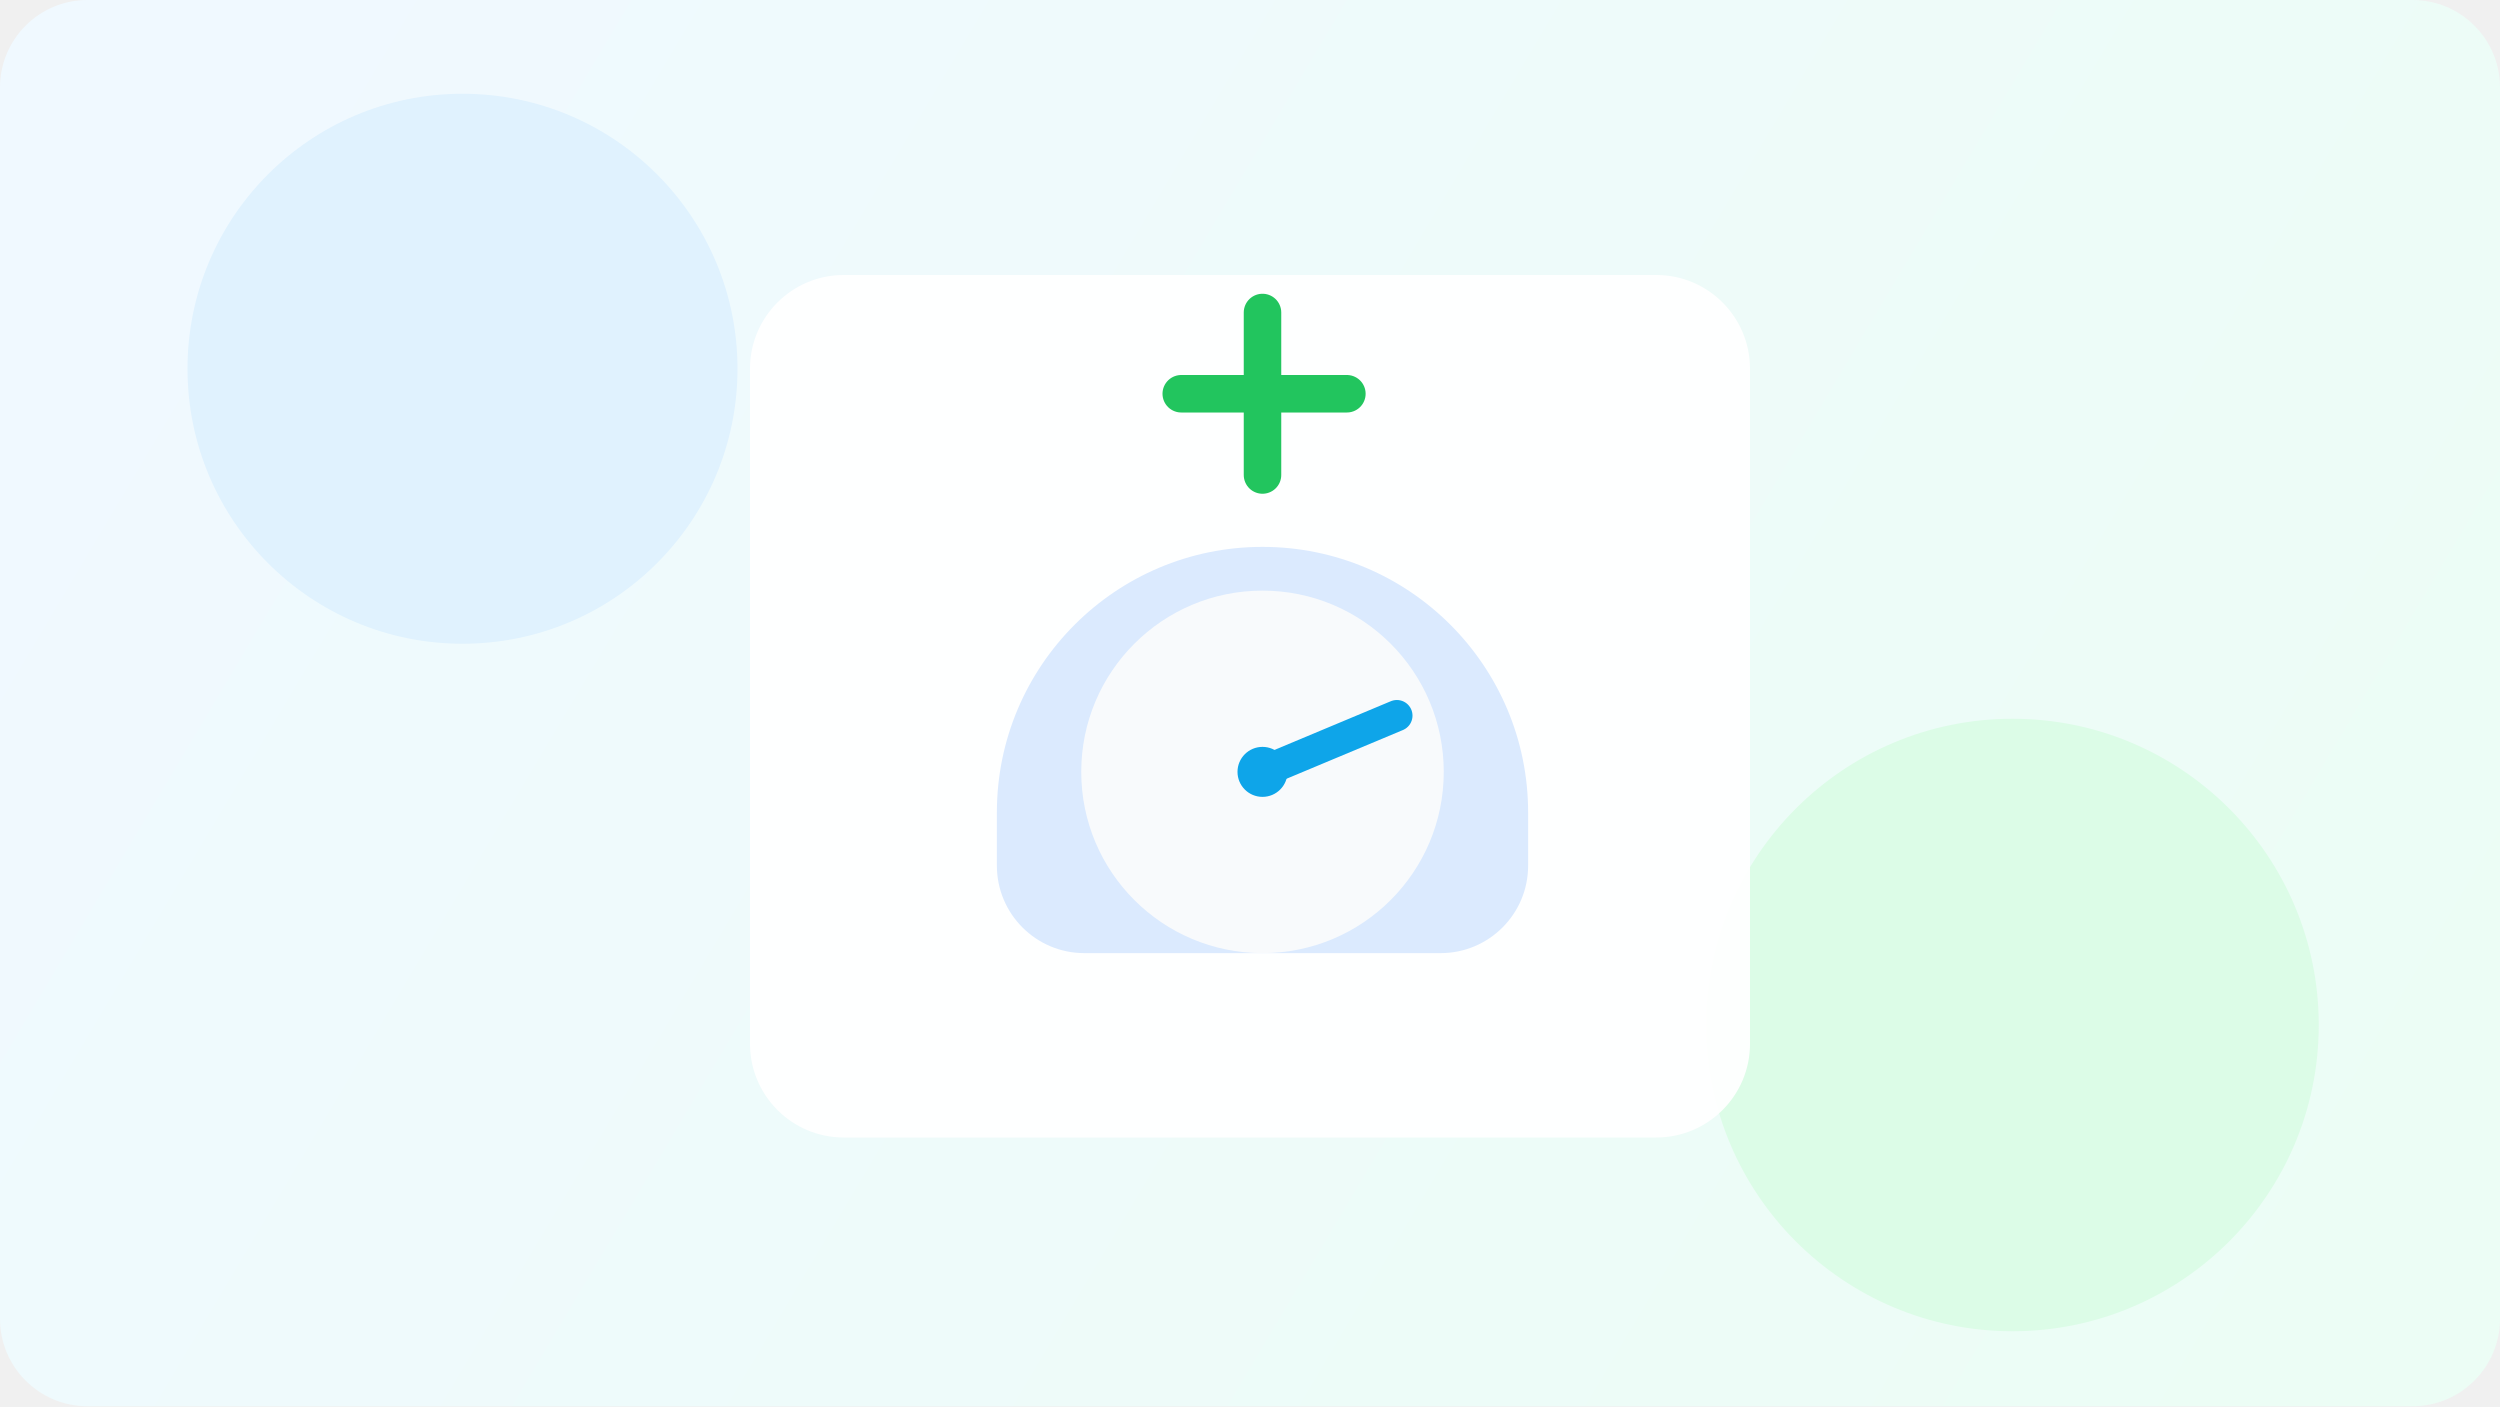
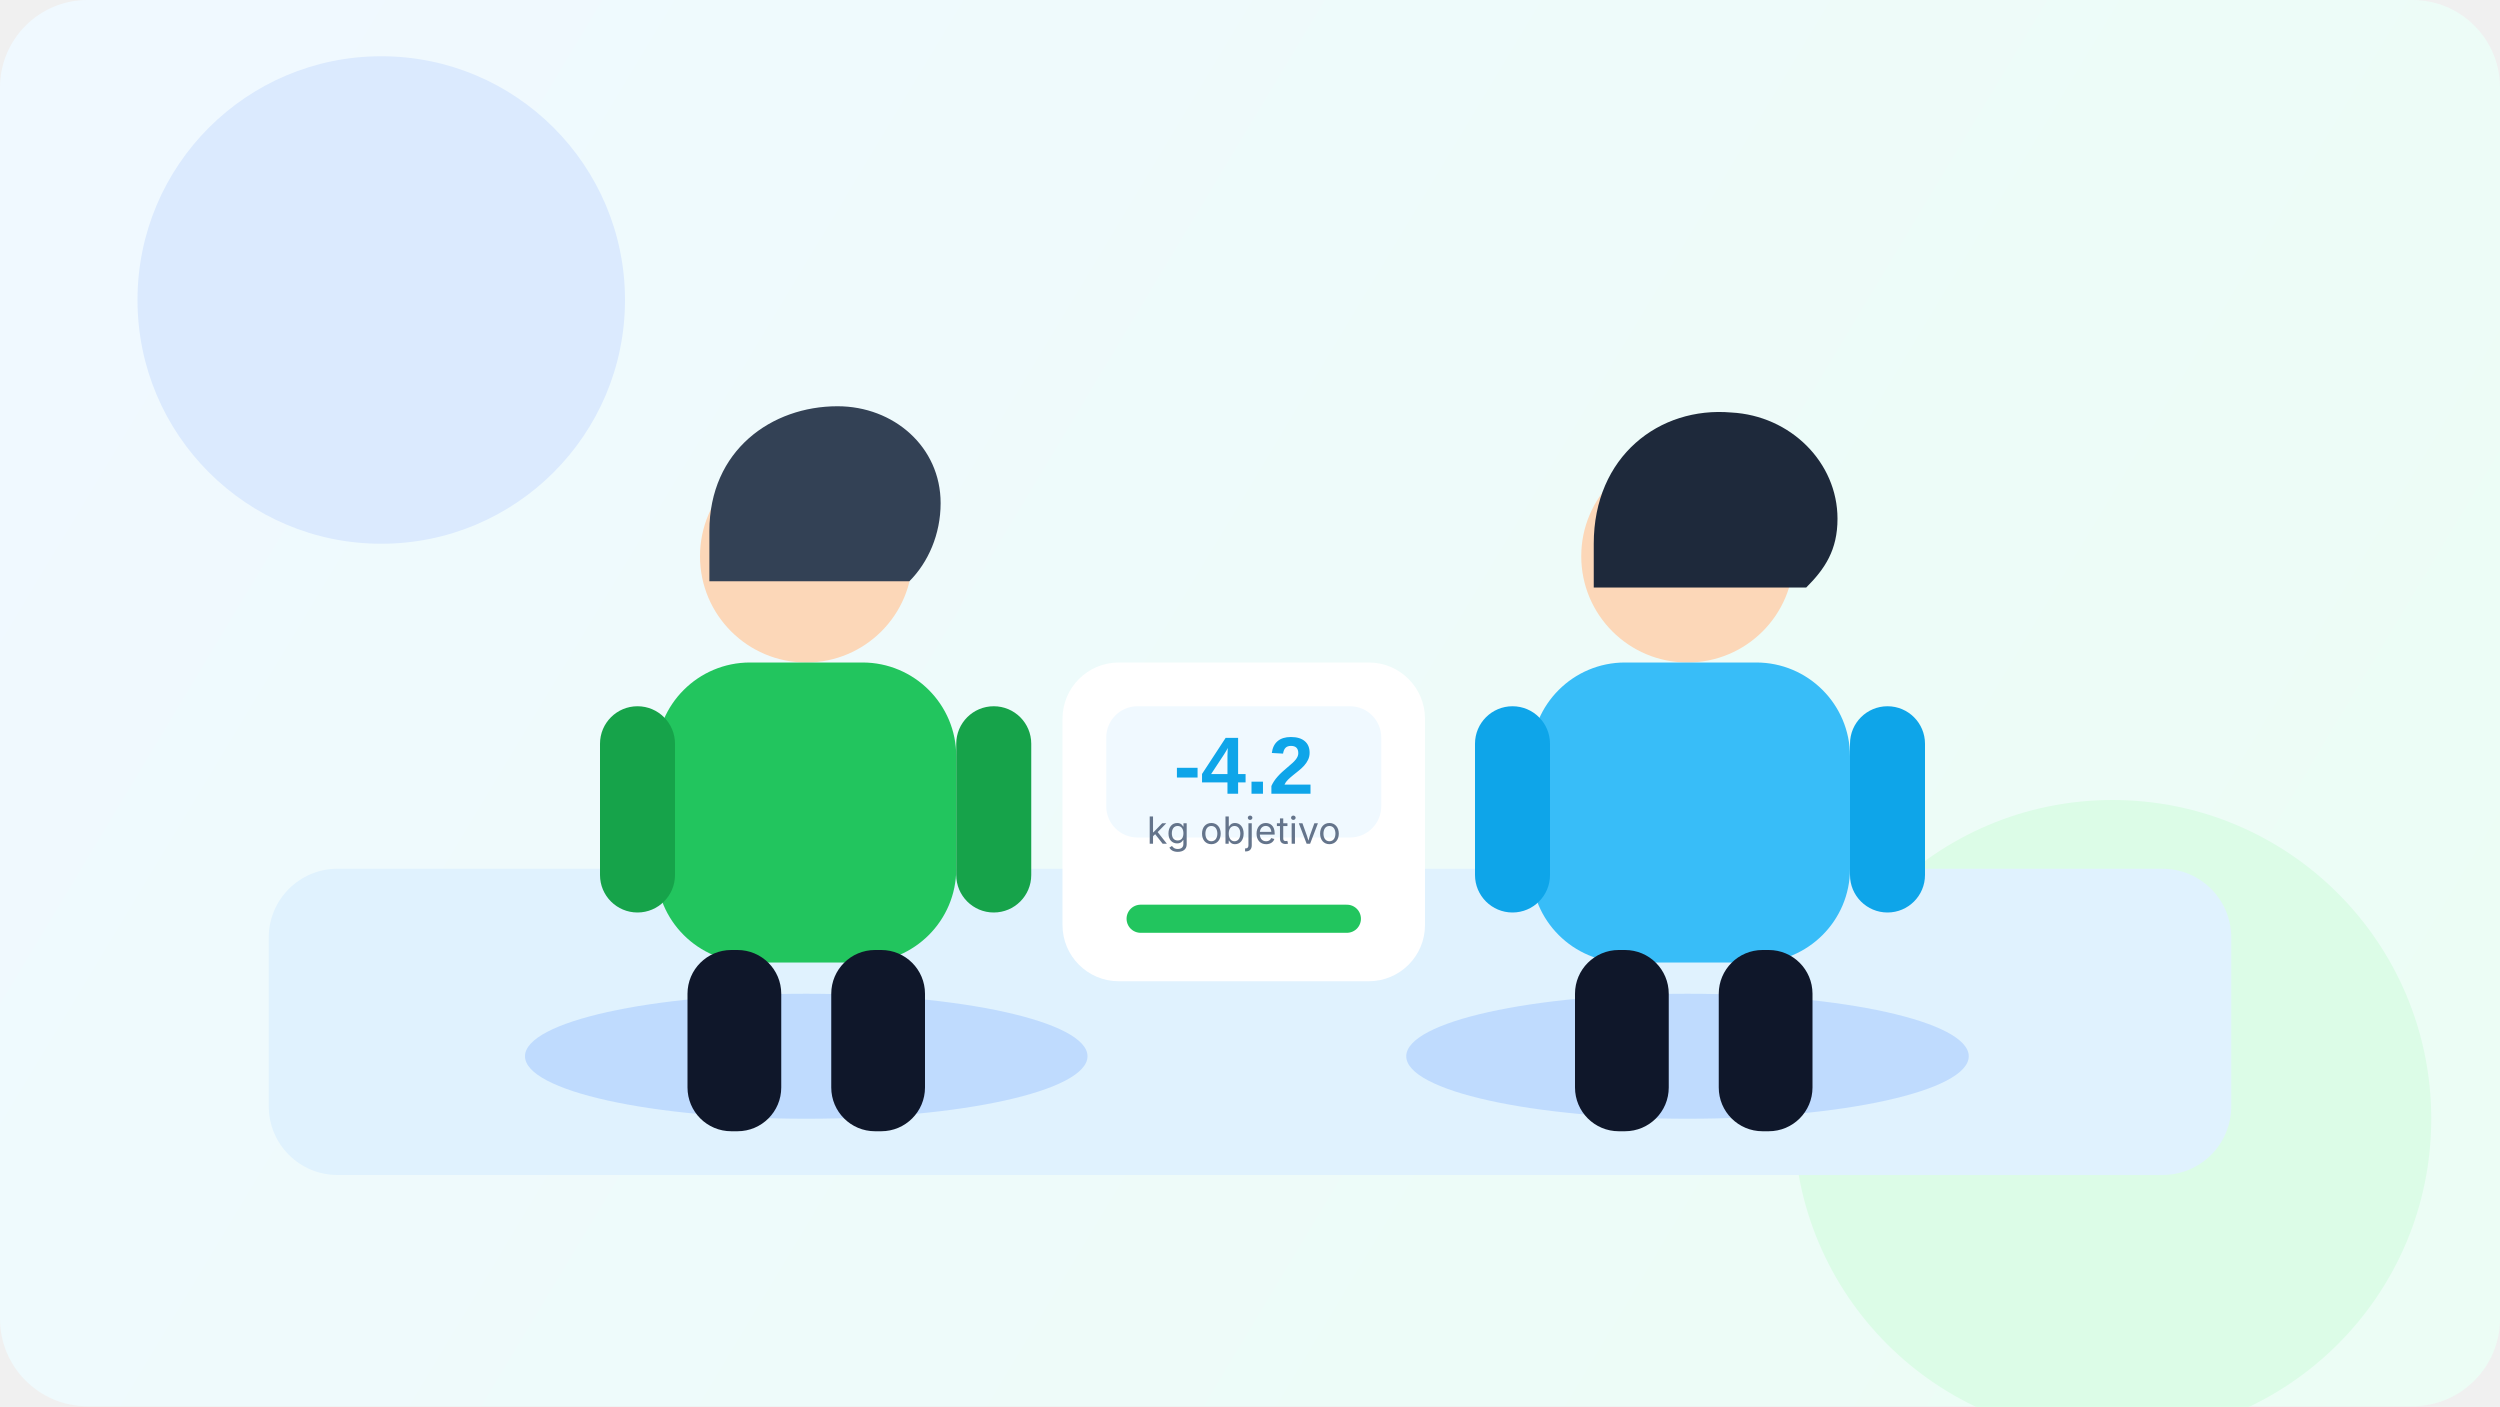
<svg xmlns="http://www.w3.org/2000/svg" width="800" height="450" viewBox="0 0 800 450" fill="none">
-   <rect width="800" height="450" rx="28" fill="url(#paint0_linear)" />
-   <circle cx="148" cy="118" r="88" fill="#E0F2FE" />
-   <circle cx="644" cy="328" r="98" fill="#DCFCE7" />
-   <rect x="240" y="88" width="320" height="276" rx="30" fill="white" fill-opacity="0.95" />
-   <path d="M319 260C319 213.06 357.06 175 404 175C450.94 175 489 213.06 489 260V277C489 292.46 476.46 305 461 305H347C331.54 305 319 292.46 319 277V260Z" fill="#DBEAFE" />
-   <circle cx="404" cy="247" r="58" fill="#F8FAFC" />
-   <path d="M404 247L447 229" stroke="#0EA5E9" stroke-width="10" stroke-linecap="round" />
-   <circle cx="404" cy="247" r="8" fill="#0EA5E9" />
-   <path d="M378 126H431" stroke="#22C55E" stroke-width="12" stroke-linecap="round" />
-   <path d="M404 100V152" stroke="#22C55E" stroke-width="12" stroke-linecap="round" />
+   <rect width="800" height="450" rx="28" fill="url(#bg)" />
+   <circle cx="122" cy="96" r="78" fill="#DBEAFE" />
+   <circle cx="676" cy="358" r="102" fill="#DCFCE7" />
+   <rect x="86" y="278" width="628" height="98" rx="22" fill="#E0F2FE" />
+   <ellipse cx="258" cy="338" rx="90" ry="20" fill="#BFDBFE" />
+   <ellipse cx="540" cy="338" rx="90" ry="20" fill="#BFDBFE" />
+   <circle cx="258" cy="178" r="34" fill="#FCD7B8" />
+   <path d="M227 170C227 144 247 130 268 130C286 130 301 143 301 161C301 171 297 180 291 186H227V170Z" fill="#334155" />
+   <rect x="210" y="212" width="96" height="96" rx="30" fill="#22C55E" />
+   <rect x="192" y="226" width="24" height="66" rx="12" fill="#16A34A" />
+   <rect x="306" y="226" width="24" height="66" rx="12" fill="#16A34A" />
+   <rect x="220" y="304" width="30" height="58" rx="14" fill="#0F172A" />
+   <rect x="266" y="304" width="30" height="58" rx="14" fill="#0F172A" />
+   <circle cx="540" cy="178" r="34" fill="#FCD7B8" />
+   <path d="M510 174C510 146 531 130 554 132C573 133 588 148 588 166C588 176 584 182 578 188H510V174Z" fill="#1E293B" />
+   <rect x="490" y="212" width="102" height="96" rx="30" fill="#38BDF8" />
+   <rect x="472" y="226" width="24" height="66" rx="12" fill="#0EA5E9" />
+   <rect x="592" y="226" width="24" height="66" rx="12" fill="#0EA5E9" />
+   <rect x="504" y="304" width="30" height="58" rx="14" fill="#0F172A" />
+   <rect x="550" y="304" width="30" height="58" rx="14" fill="#0F172A" />
+   <rect x="340" y="212" width="116" height="102" rx="18" fill="#FFFFFF" />
+   <rect x="354" y="226" width="88" height="42" rx="10" fill="#F0F9FF" />
+   <text x="398" y="254" text-anchor="middle" fill="#0EA5E9" font-size="26" font-family="Poppins, Arial" font-weight="700">-4.2</text>
+   <text x="398" y="270" text-anchor="middle" fill="#64748B" font-size="12" font-family="Inter, Arial">kg objetivo</text>
+   <path d="M365 294H431" stroke="#22C55E" stroke-width="9" stroke-linecap="round" />
  <defs>
-     <linearGradient id="paint0_linear" x1="71" y1="28" x2="748" y2="430" gradientUnits="userSpaceOnUse">
+     <linearGradient id="bg" x1="64" y1="22" x2="744" y2="430" gradientUnits="userSpaceOnUse">
      <stop stop-color="#F0F9FF" />
      <stop offset="1" stop-color="#ECFDF5" />
    </linearGradient>
  </defs>
</svg>
